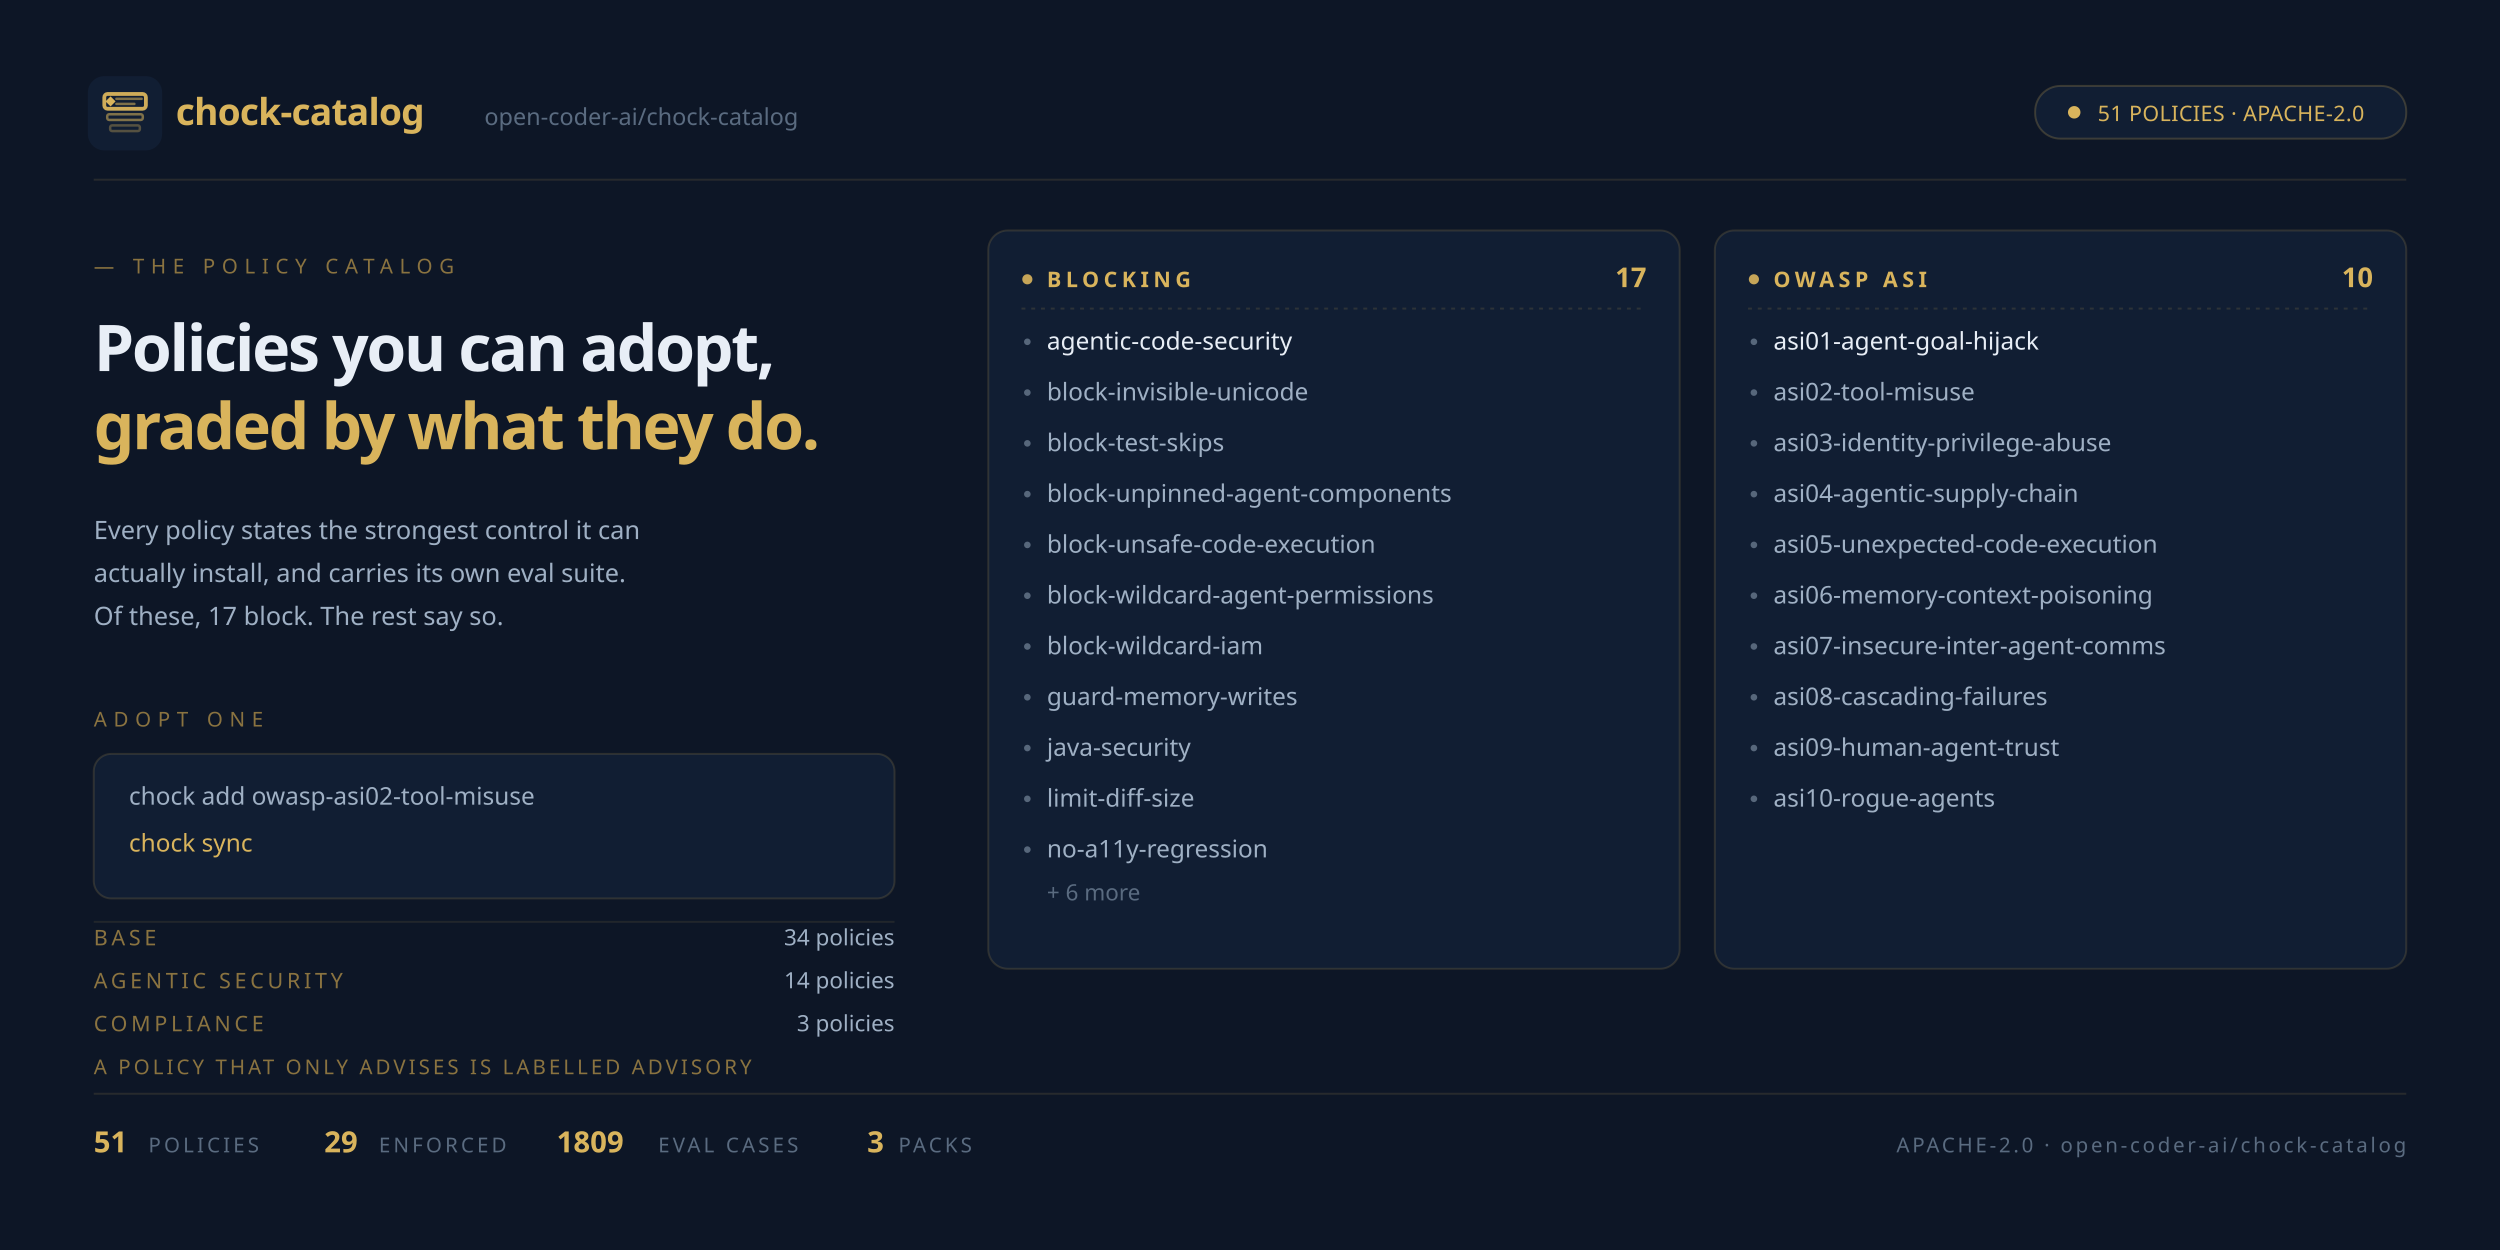
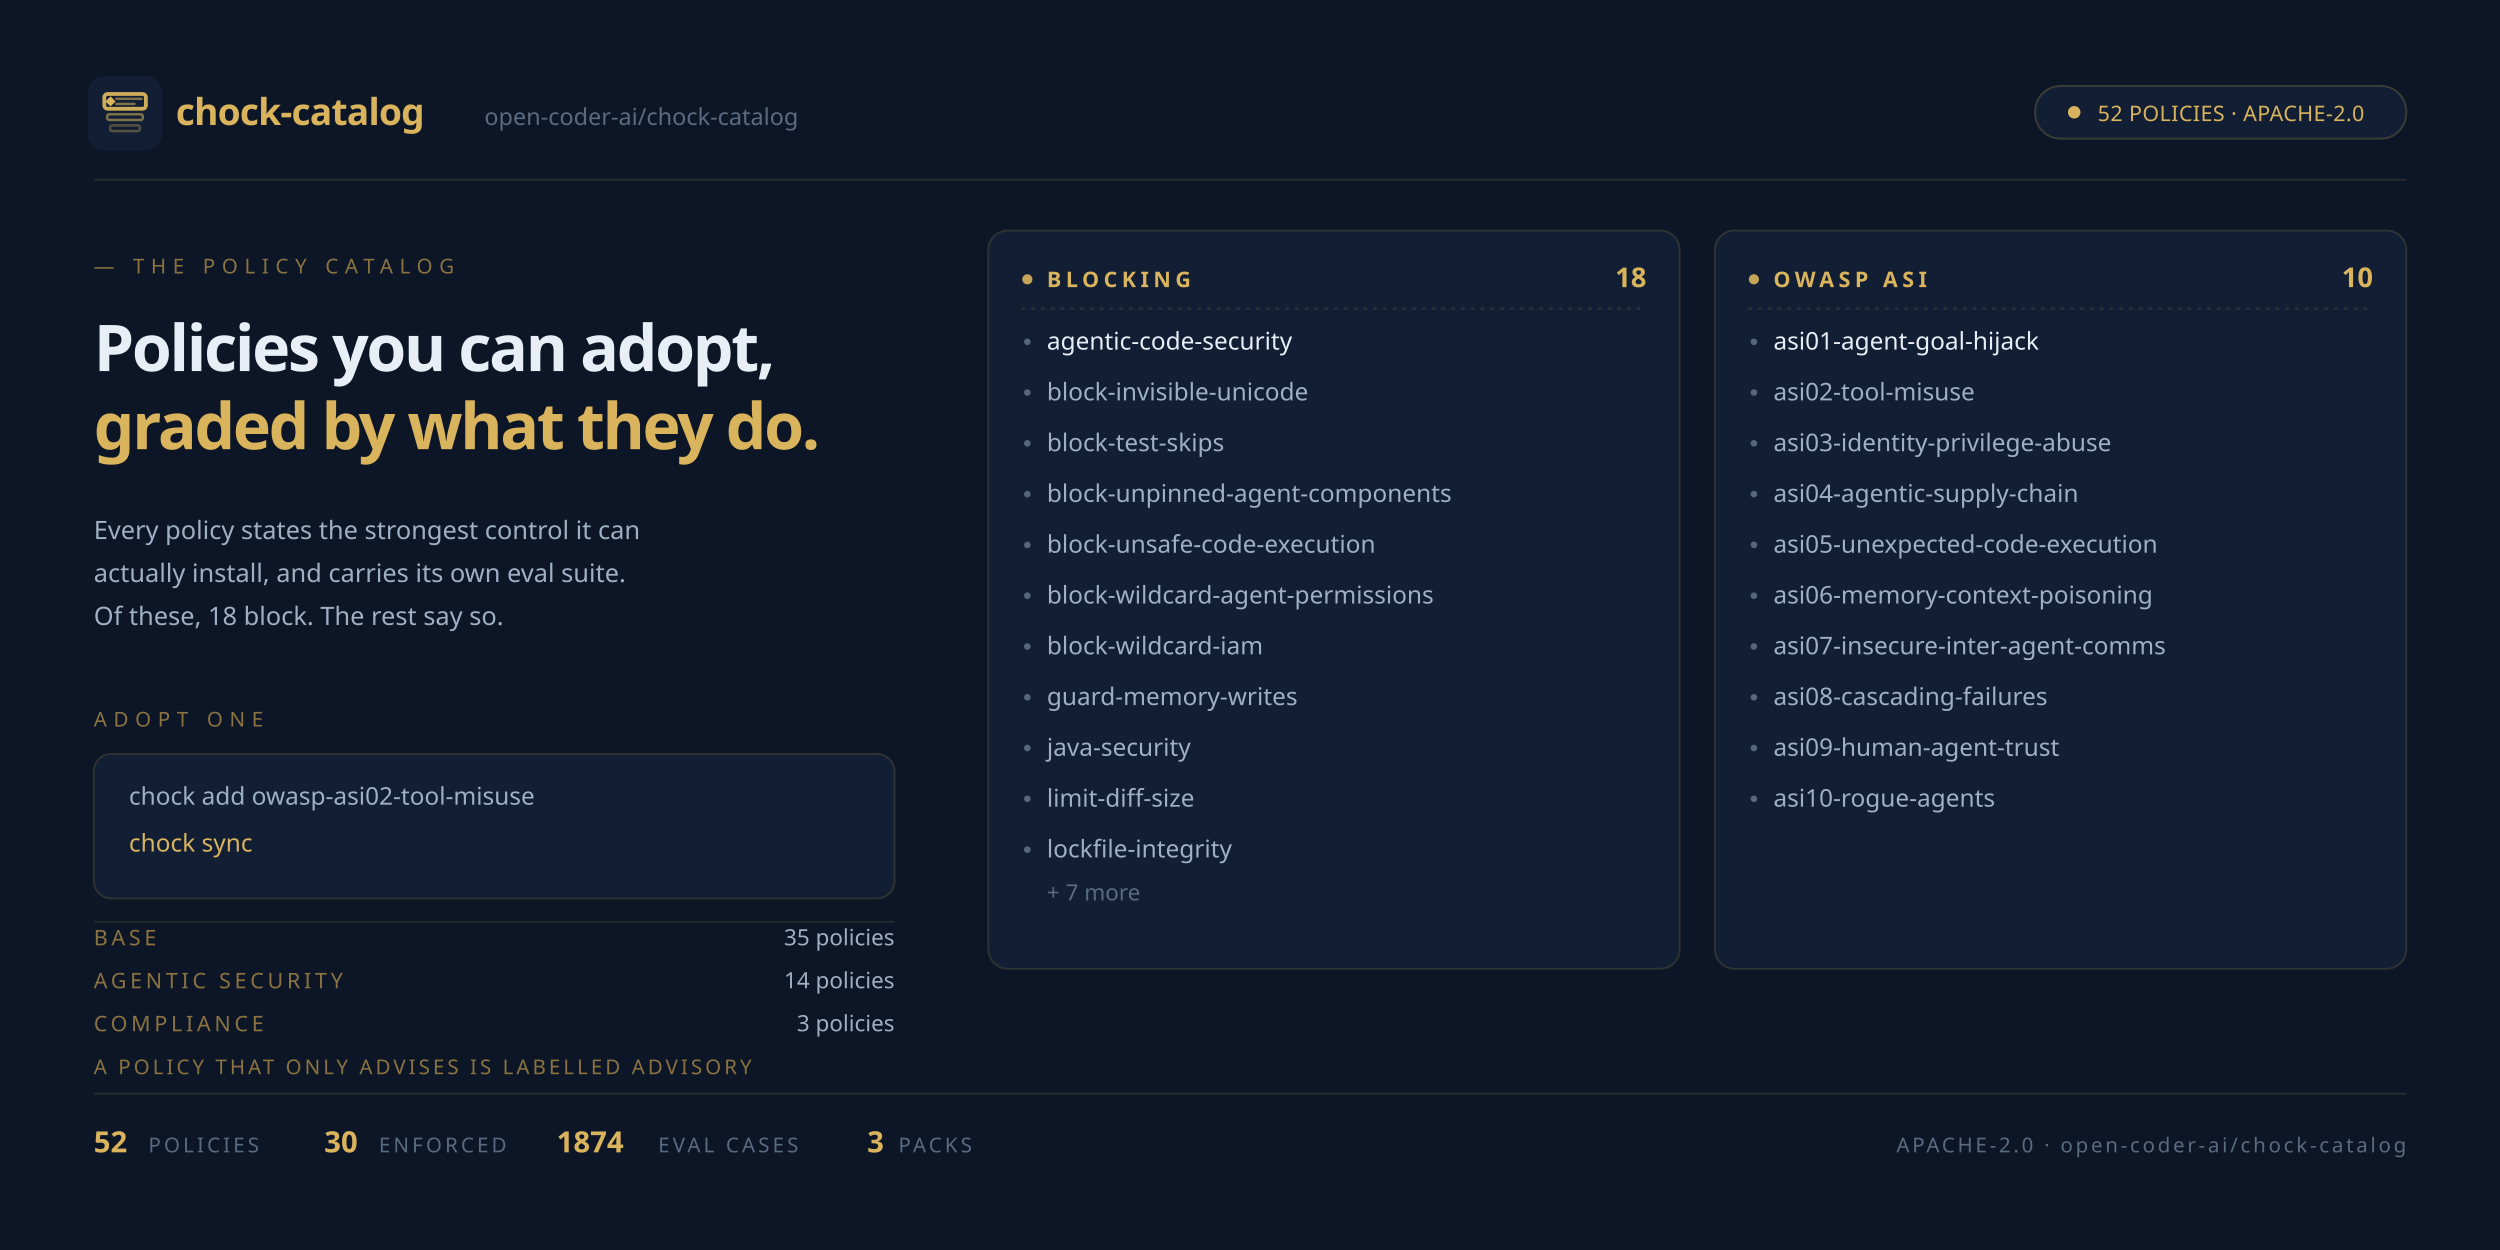
- <svg xmlns="http://www.w3.org/2000/svg" width="1280" height="640" viewBox="0 0 1280 640" role="img" aria-label="chock-catalog — the policy catalog for chock: policies you can adopt, graded by what they actually enforce. 51 policies across 3 packs (agentic-security 14, base 34, compliance 3); 29 enforced (20 at commit, 9 at pre-tool-use) and 22 advisory; 1809 eval cases. The 17 blocking policies: agentic-code-security, block-invisible-unicode, block-test-skips, block-unpinned-agent-components, block-unsafe-code-execution, block-wildcard-agent-permissions, block-wildcard-iam, guard-memory-writes, java-security, limit-diff-size, no-a11y-regression, pin-github-actions, protect-main-branch, protect-test-integrity, scan-secrets, scan-suppression-markers, verify-dependency-exists. Full OWASP Agentic Security Initiative top ten coverage, ASI01 through ASI10. Apache-2.0.">
+ <svg xmlns="http://www.w3.org/2000/svg" width="1280" height="640" viewBox="0 0 1280 640" role="img" aria-label="chock-catalog — the policy catalog for chock: policies you can adopt, graded by what they actually enforce. 52 policies across 3 packs (agentic-security 14, base 35, compliance 3); 30 enforced (21 at commit, 9 at pre-tool-use) and 22 advisory; 1874 eval cases. The 18 blocking policies: agentic-code-security, block-invisible-unicode, block-test-skips, block-unpinned-agent-components, block-unsafe-code-execution, block-wildcard-agent-permissions, block-wildcard-iam, guard-memory-writes, java-security, limit-diff-size, lockfile-integrity, no-a11y-regression, pin-github-actions, protect-main-branch, protect-test-integrity, scan-secrets, scan-suppression-markers, verify-dependency-exists. Full OWASP Agentic Security Initiative top ten coverage, ASI01 through ASI10. Apache-2.0.">
  <rect width="1280" height="640" fill="#0D1626" />
  <rect x="45.0" y="39.0" width="38" height="38" rx="8.4" fill="#111E33" />
  <rect x="56.4" y="64.2" width="15.2" height="2.9" rx="1.0" fill="none" stroke="#D9B45C" stroke-width="1.29" stroke-opacity="0.34" />
  <rect x="54.9" y="58.5" width="18.2" height="2.9" rx="1.0" fill="none" stroke="#D9B45C" stroke-width="1.29" stroke-opacity="0.55" />
  <rect x="53.4" y="48.1" width="21.3" height="7.6" rx="1.7" fill="none" stroke="#D9B45C" stroke-width="1.94" stroke-opacity="0.95" />
  <rect x="54.77" y="50.10" width="3.65" height="3.65" transform="rotate(45 56.59 51.92)" fill="#D9B45C" />
  <line x1="59.6" y1="50.6" x2="72.5" y2="50.6" stroke="#D9B45C" stroke-width="1.29" stroke-opacity="0.55" stroke-linecap="round" />
  <line x1="59.6" y1="53.2" x2="68.8" y2="53.2" stroke="#D9B45C" stroke-width="1.29" stroke-opacity="0.55" stroke-linecap="round" />
  <text x="90" y="64" font-family="Geist Mono" font-size="19" font-weight="700" letter-spacing="-0.4" fill="#D9B45C">chock-catalog</text>
  <text x="248" y="64" font-family="Geist Mono" font-size="12" fill="#5A6B80">open-coder-ai/chock-catalog</text>
  <rect x="1042" y="44" width="190" height="27" rx="13" fill="#111E33" stroke="#D9B45C" stroke-opacity="0.22" />
  <circle cx="1062" cy="57.5" r="3.2" fill="#D9B45C" />
-   <text x="1074" y="62" font-family="Geist Mono" font-size="11" letter-spacing="0.2" fill="#D9B45C">51 POLICIES · APACHE-2.0</text>
+   <text x="1074" y="62" font-family="Geist Mono" font-size="11" letter-spacing="0.2" fill="#D9B45C">52 POLICIES · APACHE-2.0</text>
  <line x1="48" y1="92" x2="1232" y2="92" stroke="#D9B45C" stroke-opacity="0.13" stroke-width="1" />
  <text x="48" y="140" font-family="Geist Mono" font-size="10.5" letter-spacing="3.4" fill="#8A7340">— THE POLICY CATALOG</text>
  <text x="48" y="190" font-family="Geist Mono" font-size="33" font-weight="700" letter-spacing="-1.2" fill="#E8EEF6">Policies you can adopt,</text>
  <text x="48" y="230" font-family="Geist Mono" font-size="33" font-weight="700" letter-spacing="-1.2" fill="#D9B45C">graded by what they do.</text>
  <text x="48" y="276" font-family="Geist Mono" font-size="13" fill="#9FB0C4">Every policy states the strongest control it can</text>
  <text x="48" y="298" font-family="Geist Mono" font-size="13" fill="#9FB0C4">actually install, and carries its own eval suite.</text>
-   <text x="48" y="320" font-family="Geist Mono" font-size="13" fill="#9FB0C4">Of these, 17 block. The rest say so.</text>
+   <text x="48" y="320" font-family="Geist Mono" font-size="13" fill="#9FB0C4">Of these, 18 block. The rest say so.</text>
  <text x="48" y="372" font-family="Geist Mono" font-size="10.5" letter-spacing="3.4" fill="#8A7340">ADOPT ONE</text>
  <rect x="48" y="386" width="410" height="74" rx="9" fill="#111E33" stroke="#D9B45C" stroke-opacity="0.16" />
  <text x="66" y="412" font-family="Geist Mono" font-size="12.5" fill="#9FB0C4">chock add owasp-asi02-tool-misuse</text>
  <text x="66" y="436" font-family="Geist Mono" font-size="12.5" fill="#D9B45C">chock sync</text>
  <line x1="48" y1="472" x2="458" y2="472" stroke="#D9B45C" stroke-opacity="0.10" stroke-width="1" />
  <text x="48" y="484" font-family="Geist Mono" font-size="11" letter-spacing="1.9" fill="#8A7340">BASE</text>
-   <text x="458" y="484" font-family="Geist Mono" font-size="11.5" text-anchor="end" fill="#9FB0C4">34 policies</text>
+   <text x="458" y="484" font-family="Geist Mono" font-size="11.5" text-anchor="end" fill="#9FB0C4">35 policies</text>
  <text x="48" y="506" font-family="Geist Mono" font-size="11" letter-spacing="1.9" fill="#8A7340">AGENTIC SECURITY</text>
  <text x="458" y="506" font-family="Geist Mono" font-size="11.5" text-anchor="end" fill="#9FB0C4">14 policies</text>
  <text x="48" y="528" font-family="Geist Mono" font-size="11" letter-spacing="1.9" fill="#8A7340">COMPLIANCE</text>
  <text x="458" y="528" font-family="Geist Mono" font-size="11.5" text-anchor="end" fill="#9FB0C4">3 policies</text>
  <text x="48" y="550" font-family="Geist Mono" font-size="10.5" letter-spacing="1.55" fill="#8A7340">A POLICY THAT ONLY ADVISES IS LABELLED ADVISORY</text>
  <rect x="506" y="118" width="354" height="378" rx="10" fill="#111E33" stroke="#D9B45C" stroke-opacity="0.16" stroke-width="1" />
  <circle cx="526" cy="143" r="2.6" fill="#D9B45C" fill-opacity="0.9" />
  <text x="536" y="147" font-family="Geist Mono" font-size="11" font-weight="700" letter-spacing="2.3" fill="#D9B45C">BLOCKING</text>
-   <text x="843" y="147" font-family="Geist Mono" font-size="14" font-weight="700" text-anchor="end" fill="#D9B45C">17</text>
+   <text x="843" y="147" font-family="Geist Mono" font-size="14" font-weight="700" text-anchor="end" fill="#D9B45C">18</text>
  <line x1="523" y1="158" x2="843" y2="158" stroke="#D9B45C" stroke-opacity="0.14" stroke-width="1" stroke-dasharray="2 3" />
  <circle cx="526" cy="175" r="1.7" fill="#9FB0C4" fill-opacity="0.5" />
  <text x="536" y="179" font-family="Geist Mono" font-size="12.5" fill="#E8EEF6">agentic-code-security</text>
  <circle cx="526" cy="201" r="1.7" fill="#9FB0C4" fill-opacity="0.5" />
  <text x="536" y="205" font-family="Geist Mono" font-size="12.5" fill="#9FB0C4">block-invisible-unicode</text>
  <circle cx="526" cy="227" r="1.7" fill="#9FB0C4" fill-opacity="0.5" />
  <text x="536" y="231" font-family="Geist Mono" font-size="12.5" fill="#9FB0C4">block-test-skips</text>
  <circle cx="526" cy="253" r="1.7" fill="#9FB0C4" fill-opacity="0.5" />
  <text x="536" y="257" font-family="Geist Mono" font-size="12.5" fill="#9FB0C4">block-unpinned-agent-components</text>
  <circle cx="526" cy="279" r="1.7" fill="#9FB0C4" fill-opacity="0.5" />
  <text x="536" y="283" font-family="Geist Mono" font-size="12.5" fill="#9FB0C4">block-unsafe-code-execution</text>
  <circle cx="526" cy="305" r="1.7" fill="#9FB0C4" fill-opacity="0.5" />
  <text x="536" y="309" font-family="Geist Mono" font-size="12.5" fill="#9FB0C4">block-wildcard-agent-permissions</text>
  <circle cx="526" cy="331" r="1.7" fill="#9FB0C4" fill-opacity="0.5" />
  <text x="536" y="335" font-family="Geist Mono" font-size="12.5" fill="#9FB0C4">block-wildcard-iam</text>
  <circle cx="526" cy="357" r="1.7" fill="#9FB0C4" fill-opacity="0.5" />
  <text x="536" y="361" font-family="Geist Mono" font-size="12.5" fill="#9FB0C4">guard-memory-writes</text>
  <circle cx="526" cy="383" r="1.7" fill="#9FB0C4" fill-opacity="0.5" />
  <text x="536" y="387" font-family="Geist Mono" font-size="12.5" fill="#9FB0C4">java-security</text>
  <circle cx="526" cy="409" r="1.7" fill="#9FB0C4" fill-opacity="0.5" />
  <text x="536" y="413" font-family="Geist Mono" font-size="12.5" fill="#9FB0C4">limit-diff-size</text>
  <circle cx="526" cy="435" r="1.7" fill="#9FB0C4" fill-opacity="0.5" />
-   <text x="536" y="439" font-family="Geist Mono" font-size="12.5" fill="#9FB0C4">no-a11y-regression</text>
-   <text x="536" y="461" font-family="Geist Mono" font-size="11.5" fill="#5A6B80">+ 6 more</text>
+   <text x="536" y="439" font-family="Geist Mono" font-size="12.5" fill="#9FB0C4">lockfile-integrity</text>
+   <text x="536" y="461" font-family="Geist Mono" font-size="11.5" fill="#5A6B80">+ 7 more</text>
  <rect x="878" y="118" width="354" height="378" rx="10" fill="#111E33" stroke="#D9B45C" stroke-opacity="0.16" stroke-width="1" />
  <circle cx="898" cy="143" r="2.6" fill="#D9B45C" fill-opacity="0.9" />
  <text x="908" y="147" font-family="Geist Mono" font-size="11" font-weight="700" letter-spacing="2.3" fill="#D9B45C">OWASP ASI</text>
  <text x="1215" y="147" font-family="Geist Mono" font-size="14" font-weight="700" text-anchor="end" fill="#D9B45C">10</text>
  <line x1="895" y1="158" x2="1215" y2="158" stroke="#D9B45C" stroke-opacity="0.14" stroke-width="1" stroke-dasharray="2 3" />
  <circle cx="898" cy="175" r="1.7" fill="#9FB0C4" fill-opacity="0.5" />
  <text x="908" y="179" font-family="Geist Mono" font-size="12.5" fill="#E8EEF6">asi01-agent-goal-hijack</text>
  <circle cx="898" cy="201" r="1.7" fill="#9FB0C4" fill-opacity="0.5" />
  <text x="908" y="205" font-family="Geist Mono" font-size="12.5" fill="#9FB0C4">asi02-tool-misuse</text>
  <circle cx="898" cy="227" r="1.7" fill="#9FB0C4" fill-opacity="0.5" />
  <text x="908" y="231" font-family="Geist Mono" font-size="12.5" fill="#9FB0C4">asi03-identity-privilege-abuse</text>
  <circle cx="898" cy="253" r="1.7" fill="#9FB0C4" fill-opacity="0.5" />
  <text x="908" y="257" font-family="Geist Mono" font-size="12.5" fill="#9FB0C4">asi04-agentic-supply-chain</text>
  <circle cx="898" cy="279" r="1.7" fill="#9FB0C4" fill-opacity="0.5" />
  <text x="908" y="283" font-family="Geist Mono" font-size="12.5" fill="#9FB0C4">asi05-unexpected-code-execution</text>
  <circle cx="898" cy="305" r="1.7" fill="#9FB0C4" fill-opacity="0.5" />
  <text x="908" y="309" font-family="Geist Mono" font-size="12.5" fill="#9FB0C4">asi06-memory-context-poisoning</text>
  <circle cx="898" cy="331" r="1.7" fill="#9FB0C4" fill-opacity="0.5" />
  <text x="908" y="335" font-family="Geist Mono" font-size="12.5" fill="#9FB0C4">asi07-insecure-inter-agent-comms</text>
  <circle cx="898" cy="357" r="1.7" fill="#9FB0C4" fill-opacity="0.5" />
  <text x="908" y="361" font-family="Geist Mono" font-size="12.5" fill="#9FB0C4">asi08-cascading-failures</text>
  <circle cx="898" cy="383" r="1.7" fill="#9FB0C4" fill-opacity="0.5" />
  <text x="908" y="387" font-family="Geist Mono" font-size="12.5" fill="#9FB0C4">asi09-human-agent-trust</text>
  <circle cx="898" cy="409" r="1.7" fill="#9FB0C4" fill-opacity="0.5" />
  <text x="908" y="413" font-family="Geist Mono" font-size="12.5" fill="#9FB0C4">asi10-rogue-agents</text>
  <line x1="48" y1="560" x2="1232" y2="560" stroke="#D9B45C" stroke-opacity="0.13" stroke-width="1" />
-   <text x="48" y="590" font-family="Geist Mono" font-size="15" font-weight="700" fill="#D9B45C">51</text>
+   <text x="48" y="590" font-family="Geist Mono" font-size="15" font-weight="700" fill="#D9B45C">52</text>
  <text x="76" y="590" font-family="Geist Mono" font-size="10.5" letter-spacing="1.6" fill="#5A6B80">POLICIES</text>
-   <text x="166" y="590" font-family="Geist Mono" font-size="15" font-weight="700" fill="#D9B45C">29</text>
+   <text x="166" y="590" font-family="Geist Mono" font-size="15" font-weight="700" fill="#D9B45C">30</text>
  <text x="194" y="590" font-family="Geist Mono" font-size="10.5" letter-spacing="1.6" fill="#5A6B80">ENFORCED</text>
-   <text x="285" y="590" font-family="Geist Mono" font-size="15" font-weight="700" fill="#D9B45C">1809</text>
+   <text x="285" y="590" font-family="Geist Mono" font-size="15" font-weight="700" fill="#D9B45C">1874</text>
  <text x="337" y="590" font-family="Geist Mono" font-size="10.5" letter-spacing="1.6" fill="#5A6B80">EVAL CASES</text>
  <text x="444" y="590" font-family="Geist Mono" font-size="15" font-weight="700" fill="#D9B45C">3</text>
  <text x="460" y="590" font-family="Geist Mono" font-size="10.5" letter-spacing="1.6" fill="#5A6B80">PACKS</text>
  <text x="1232" y="590" font-family="Geist Mono" font-size="10.5" letter-spacing="1.4" text-anchor="end" fill="#5A6B80">APACHE-2.0 · open-coder-ai/chock-catalog</text>
</svg>
